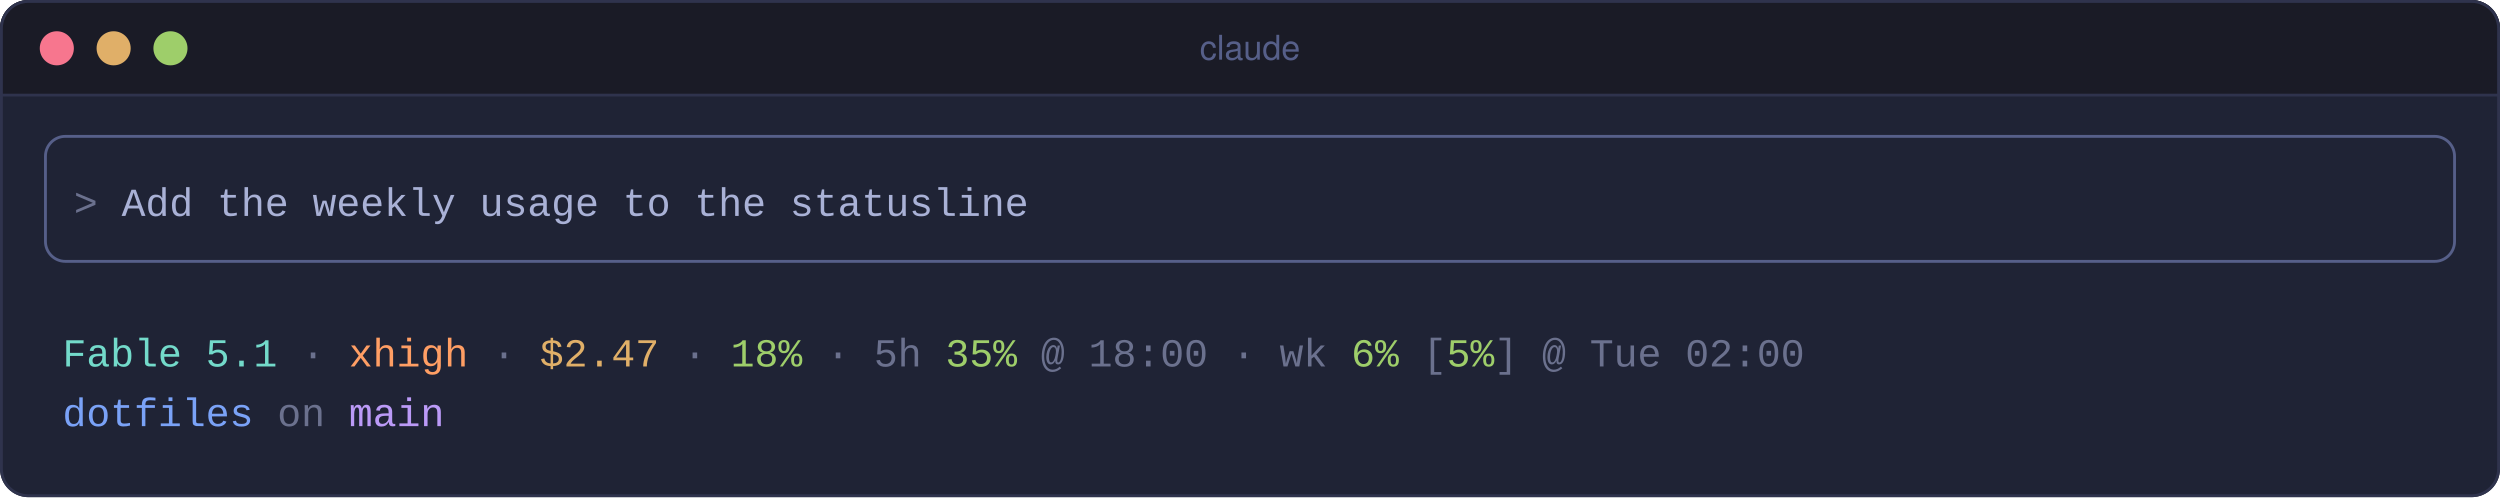
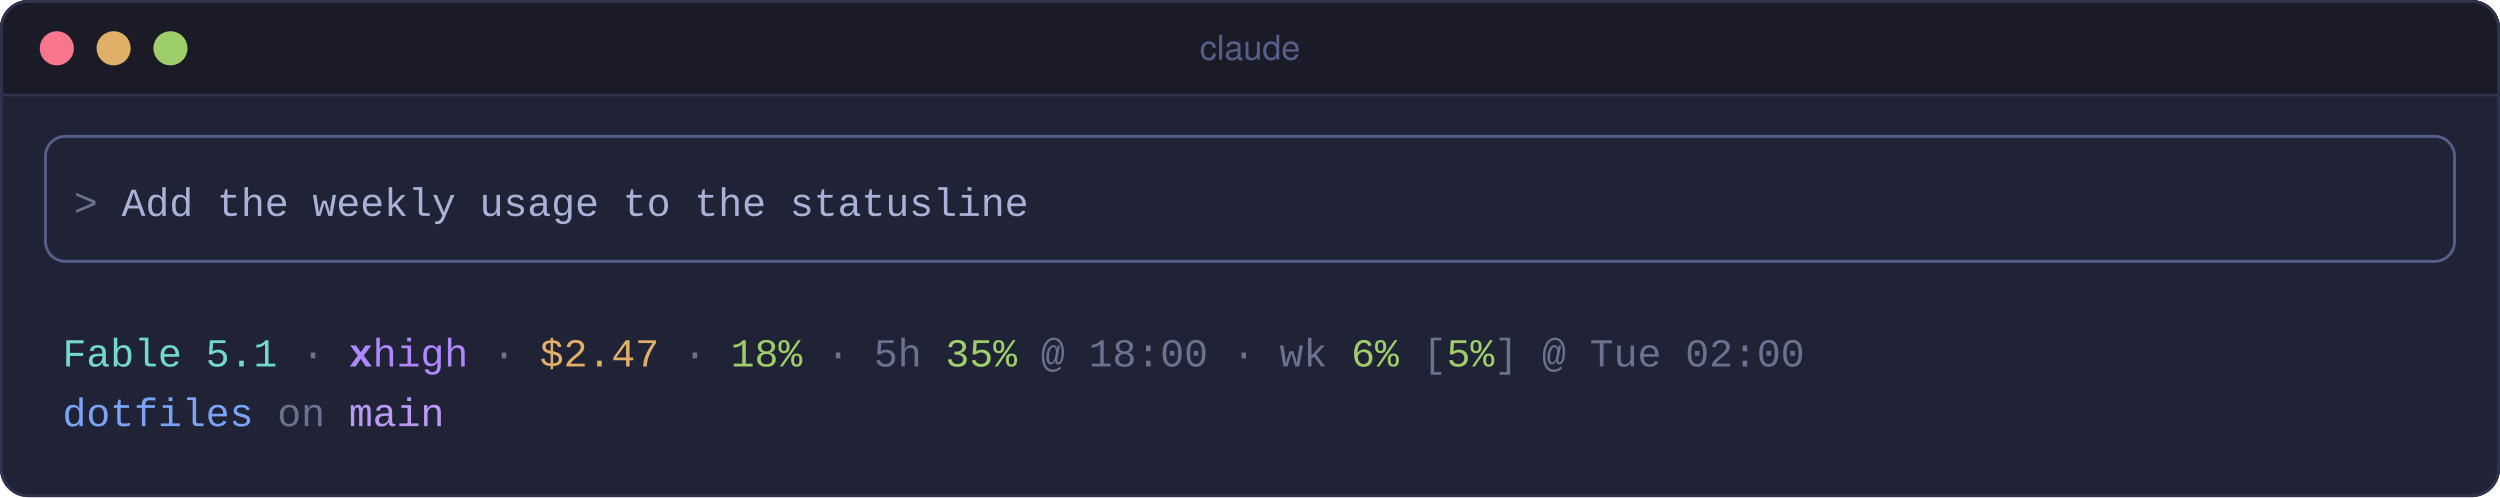
<svg xmlns="http://www.w3.org/2000/svg" width="880" height="175" viewBox="0 0 880 175" role="img" aria-labelledby="t d">
  <defs>
    <clipPath id="w">
      <rect width="880" height="175" rx="10" />
    </clipPath>
  </defs>
  <g clip-path="url(#w)">
    <rect width="880" height="175" fill="#1f2335" />
    <rect width="880" height="34" fill="#1a1b26" />
    <line x1="0" y1="33.5" x2="880" y2="33.5" stroke="#2f334d" />
    <circle cx="20" cy="17.0" r="6" fill="#f7768e" />
    <circle cx="40" cy="17.0" r="6" fill="#e0af68" />
    <circle cx="60" cy="17.0" r="6" fill="#9ece6a" />
    <text x="440.0" y="21.0" text-anchor="middle" font-family="-apple-system, BlinkMacSystemFont, 'Segoe UI', Helvetica, Arial, sans-serif" font-size="12" fill="#565f89">claude</text>
  </g>
  <rect x="0.5" y="0.5" width="879" height="174" rx="9.5" fill="none" stroke="#2f334d" />
  <g font-family="ui-monospace, 'SF Mono', SFMono-Regular, Menlo, Monaco, Consolas, 'Liberation Mono', 'DejaVu Sans Mono', monospace" font-size="14">
    <text y="129.0" xml:space="preserve">
      <tspan x="22.0" textLength="75.6" lengthAdjust="spacingAndGlyphs" fill="#73daca">Fable 5.1</tspan>
      <tspan x="106.0" textLength="8.4" lengthAdjust="spacingAndGlyphs" fill="#a9b1d6" fill-opacity="0.55">·</tspan>
-       <tspan x="122.8" textLength="42.0" lengthAdjust="spacingAndGlyphs" fill="#ff9e64">xhigh</tspan>
+       <tspan x="122.8" textLength="8.4" lengthAdjust="spacingAndGlyphs" fill="#af87ff" font-weight="bold">x<animate attributeName="fill" values="#af87ff;#d0b4ff;#af87ff;#af87ff;#af87ff;#af87ff;#af87ff" dur="7s" calcMode="discrete" repeatCount="indefinite" />
+         <animate attributeName="font-weight" values="bold;bold;bold;normal;normal;normal;normal" dur="7s" calcMode="discrete" repeatCount="indefinite" />
+       </tspan>
+       <tspan x="131.2" textLength="8.4" lengthAdjust="spacingAndGlyphs" fill="#af87ff" font-weight="normal">h<animate attributeName="fill" values="#af87ff;#af87ff;#d0b4ff;#af87ff;#af87ff;#af87ff;#af87ff" dur="7s" calcMode="discrete" repeatCount="indefinite" />
+         <animate attributeName="font-weight" values="normal;bold;bold;bold;normal;normal;normal" dur="7s" calcMode="discrete" repeatCount="indefinite" />
+       </tspan>
+       <tspan x="139.6" textLength="8.4" lengthAdjust="spacingAndGlyphs" fill="#af87ff" font-weight="normal">i<animate attributeName="fill" values="#af87ff;#af87ff;#af87ff;#d0b4ff;#af87ff;#af87ff;#af87ff" dur="7s" calcMode="discrete" repeatCount="indefinite" />
+         <animate attributeName="font-weight" values="normal;normal;bold;bold;bold;normal;normal" dur="7s" calcMode="discrete" repeatCount="indefinite" />
+       </tspan>
+       <tspan x="148.0" textLength="8.4" lengthAdjust="spacingAndGlyphs" fill="#af87ff" font-weight="normal">g<animate attributeName="fill" values="#af87ff;#af87ff;#af87ff;#af87ff;#d0b4ff;#af87ff;#af87ff" dur="7s" calcMode="discrete" repeatCount="indefinite" />
+         <animate attributeName="font-weight" values="normal;normal;normal;bold;bold;bold;normal" dur="7s" calcMode="discrete" repeatCount="indefinite" />
+       </tspan>
+       <tspan x="156.4" textLength="8.4" lengthAdjust="spacingAndGlyphs" fill="#af87ff" font-weight="normal">h<animate attributeName="fill" values="#af87ff;#af87ff;#af87ff;#af87ff;#af87ff;#d0b4ff;#af87ff" dur="7s" calcMode="discrete" repeatCount="indefinite" />
+         <animate attributeName="font-weight" values="normal;normal;normal;normal;bold;bold;bold" dur="7s" calcMode="discrete" repeatCount="indefinite" />
+       </tspan>
      <tspan x="173.2" textLength="8.4" lengthAdjust="spacingAndGlyphs" fill="#a9b1d6" fill-opacity="0.55">·</tspan>
      <tspan x="190.0" textLength="42.0" lengthAdjust="spacingAndGlyphs" fill="#e0af68">$2.47</tspan>
      <tspan x="240.4" textLength="8.4" lengthAdjust="spacingAndGlyphs" fill="#a9b1d6" fill-opacity="0.55">·</tspan>
      <tspan x="257.2" textLength="25.2" lengthAdjust="spacingAndGlyphs" fill="#9ece6a">18%</tspan>
      <tspan x="290.8" textLength="8.4" lengthAdjust="spacingAndGlyphs" fill="#a9b1d6" fill-opacity="0.55">·</tspan>
      <tspan x="307.6" textLength="16.8" lengthAdjust="spacingAndGlyphs" fill="#a9b1d6" fill-opacity="0.55">5h</tspan>
      <tspan x="332.8" textLength="25.2" lengthAdjust="spacingAndGlyphs" fill="#9ece6a">35%</tspan>
      <tspan x="366.4" textLength="58.8" lengthAdjust="spacingAndGlyphs" fill="#a9b1d6" fill-opacity="0.55">@ 18:00</tspan>
      <tspan x="433.6" textLength="8.4" lengthAdjust="spacingAndGlyphs" fill="#a9b1d6" fill-opacity="0.55">·</tspan>
      <tspan x="450.4" textLength="16.8" lengthAdjust="spacingAndGlyphs" fill="#a9b1d6" fill-opacity="0.55">wk</tspan>
      <tspan x="475.6" textLength="16.8" lengthAdjust="spacingAndGlyphs" fill="#9ece6a">6%</tspan>
      <tspan x="500.8" textLength="8.4" lengthAdjust="spacingAndGlyphs" fill="#a9b1d6" fill-opacity="0.55">[</tspan>
      <tspan x="509.2" textLength="16.8" lengthAdjust="spacingAndGlyphs" fill="#9ece6a">5%</tspan>
      <tspan x="526.0" textLength="8.4" lengthAdjust="spacingAndGlyphs" fill="#a9b1d6" fill-opacity="0.55">]</tspan>
      <tspan x="542.8" textLength="92.4" lengthAdjust="spacingAndGlyphs" fill="#a9b1d6" fill-opacity="0.55">@ Tue 02:00</tspan>
    </text>
    <text y="150.0" xml:space="preserve">
      <tspan x="22.0" textLength="67.2" lengthAdjust="spacingAndGlyphs" fill="#7aa2f7">dotfiles</tspan>
      <tspan x="97.6" textLength="16.8" lengthAdjust="spacingAndGlyphs" fill="#a9b1d6" fill-opacity="0.55">on</tspan>
      <tspan x="122.8" textLength="33.6" lengthAdjust="spacingAndGlyphs" fill="#bb9af7">main</tspan>
    </text>
    <rect x="16" y="48" width="848.0" height="44" rx="7" fill="none" stroke="#565f89" />
    <text y="76" xml:space="preserve">
      <tspan x="26" fill="#a9b1d6" fill-opacity="0.55">&gt;</tspan>
      <tspan x="42.8" fill="#a9b1d6">Add the weekly usage to the statusline</tspan>
    </text>
  </g>
</svg>
